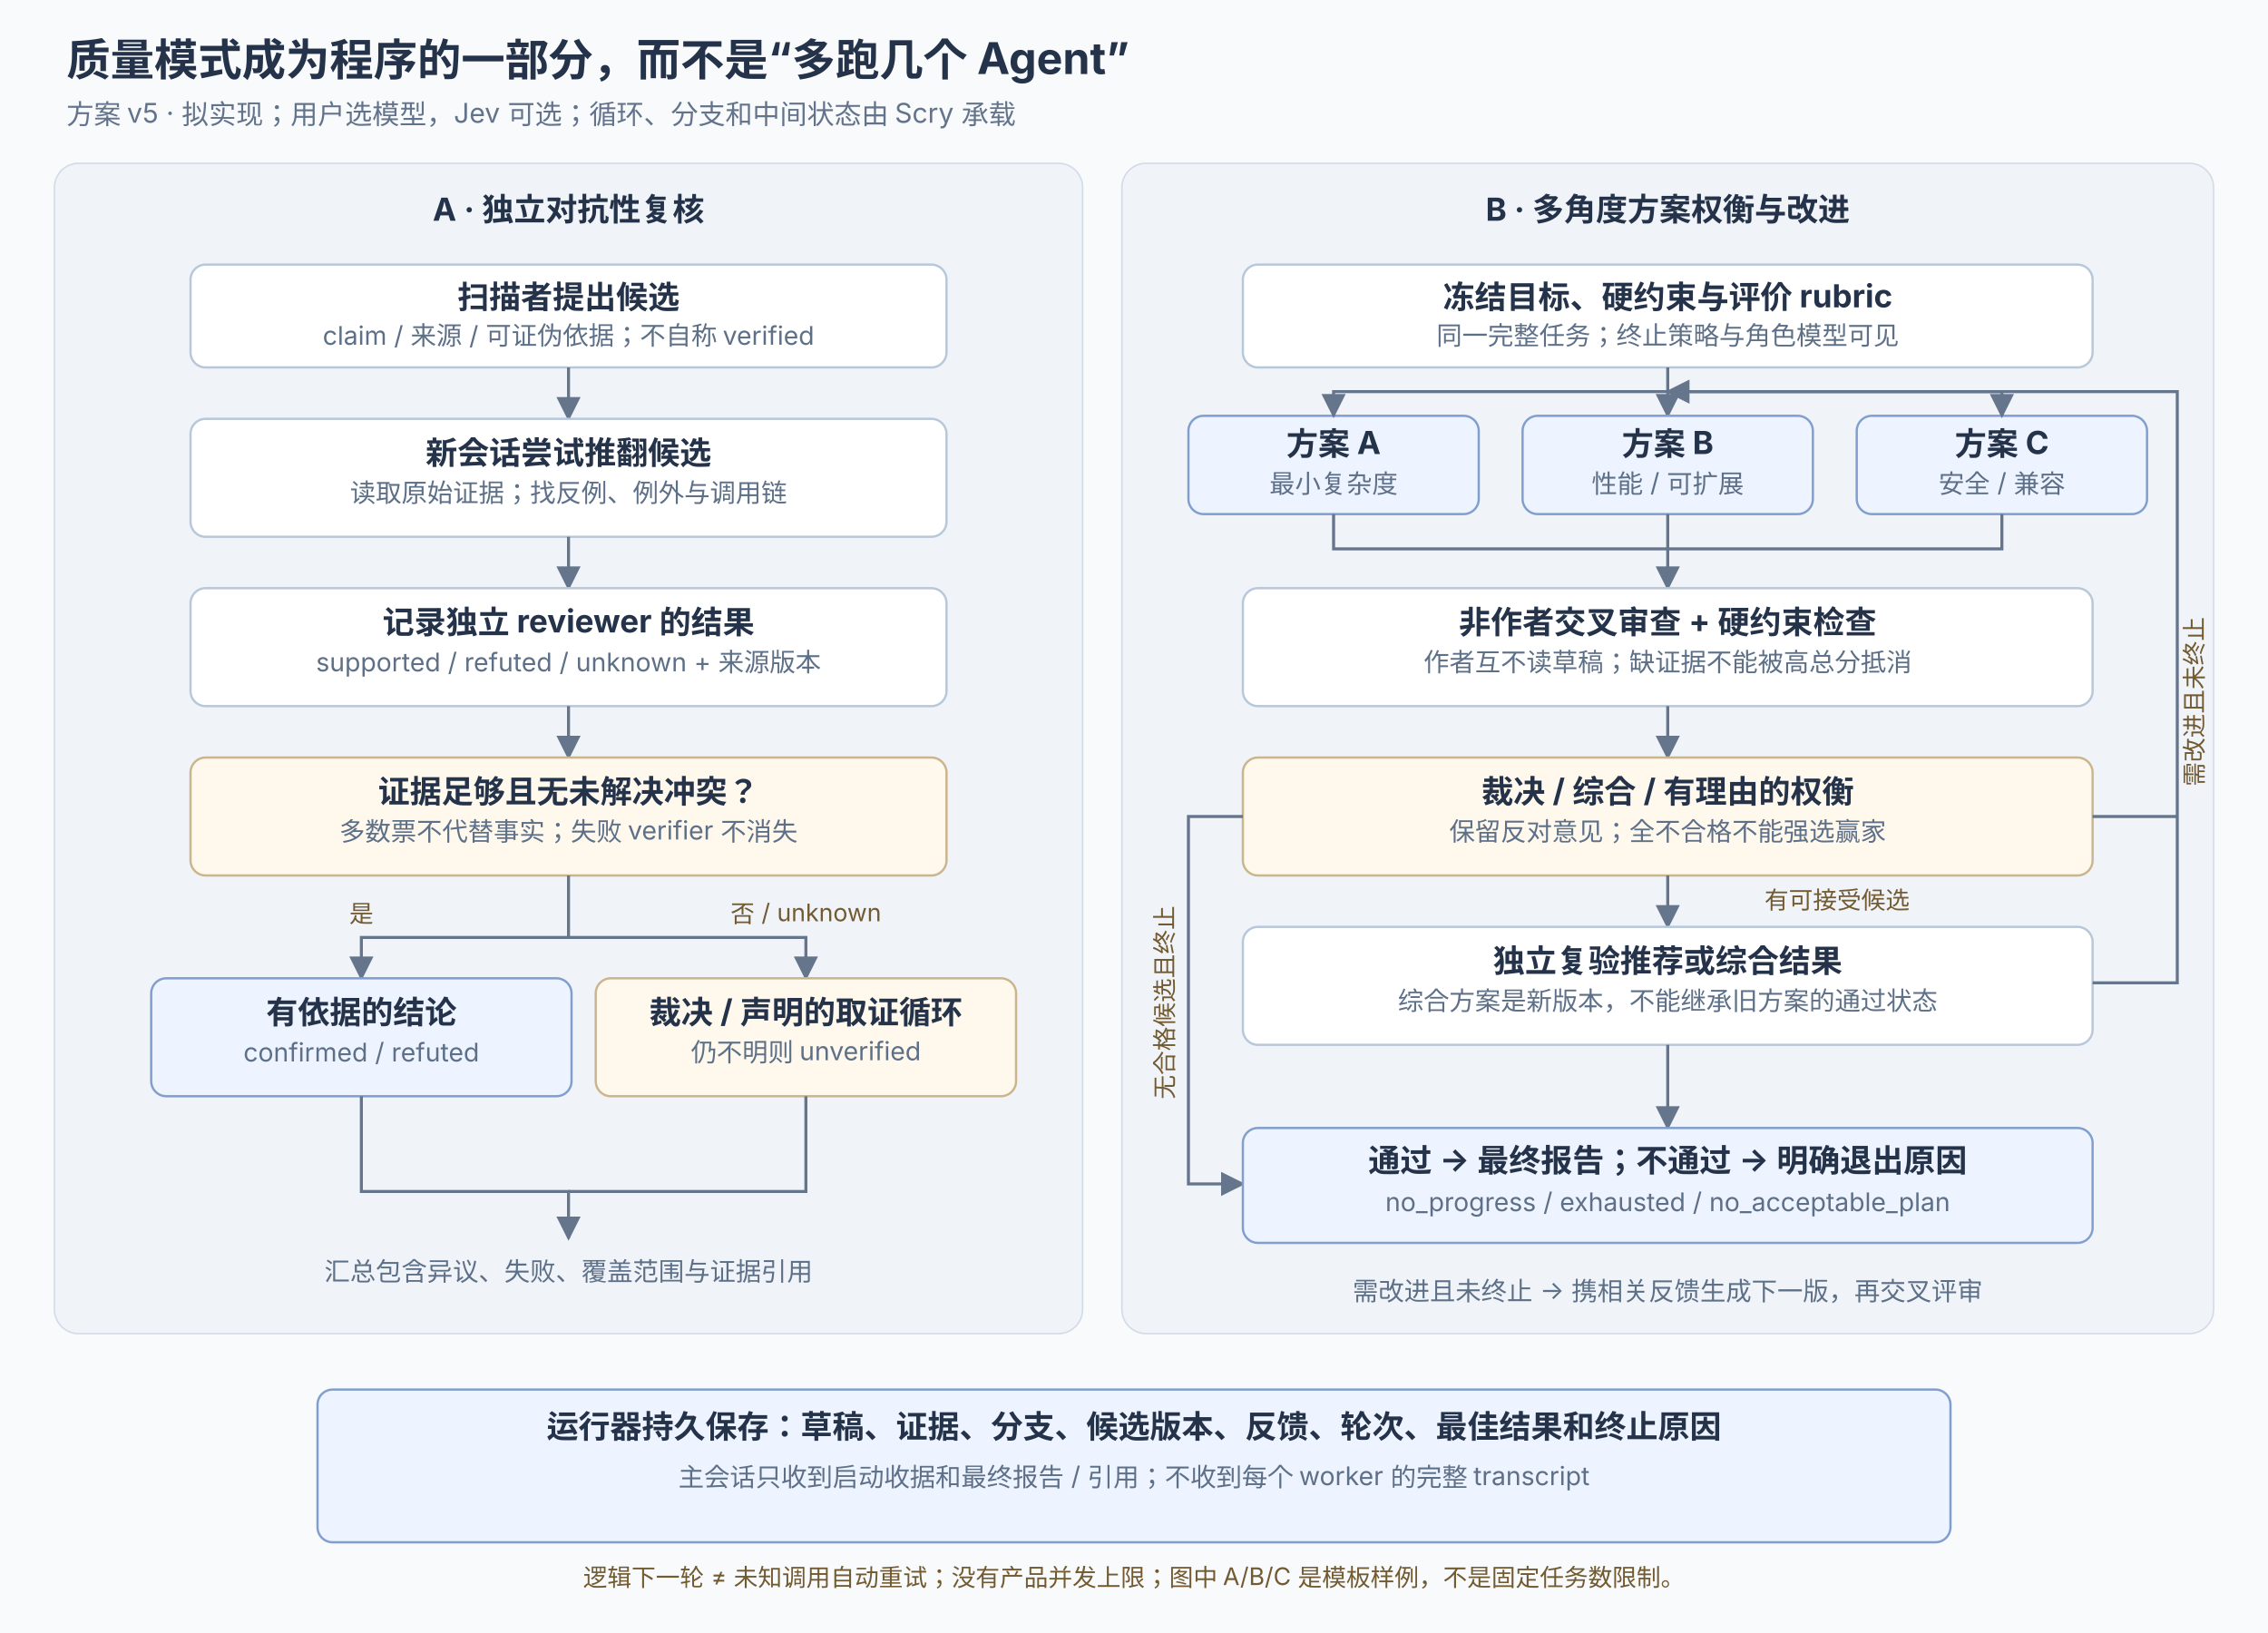
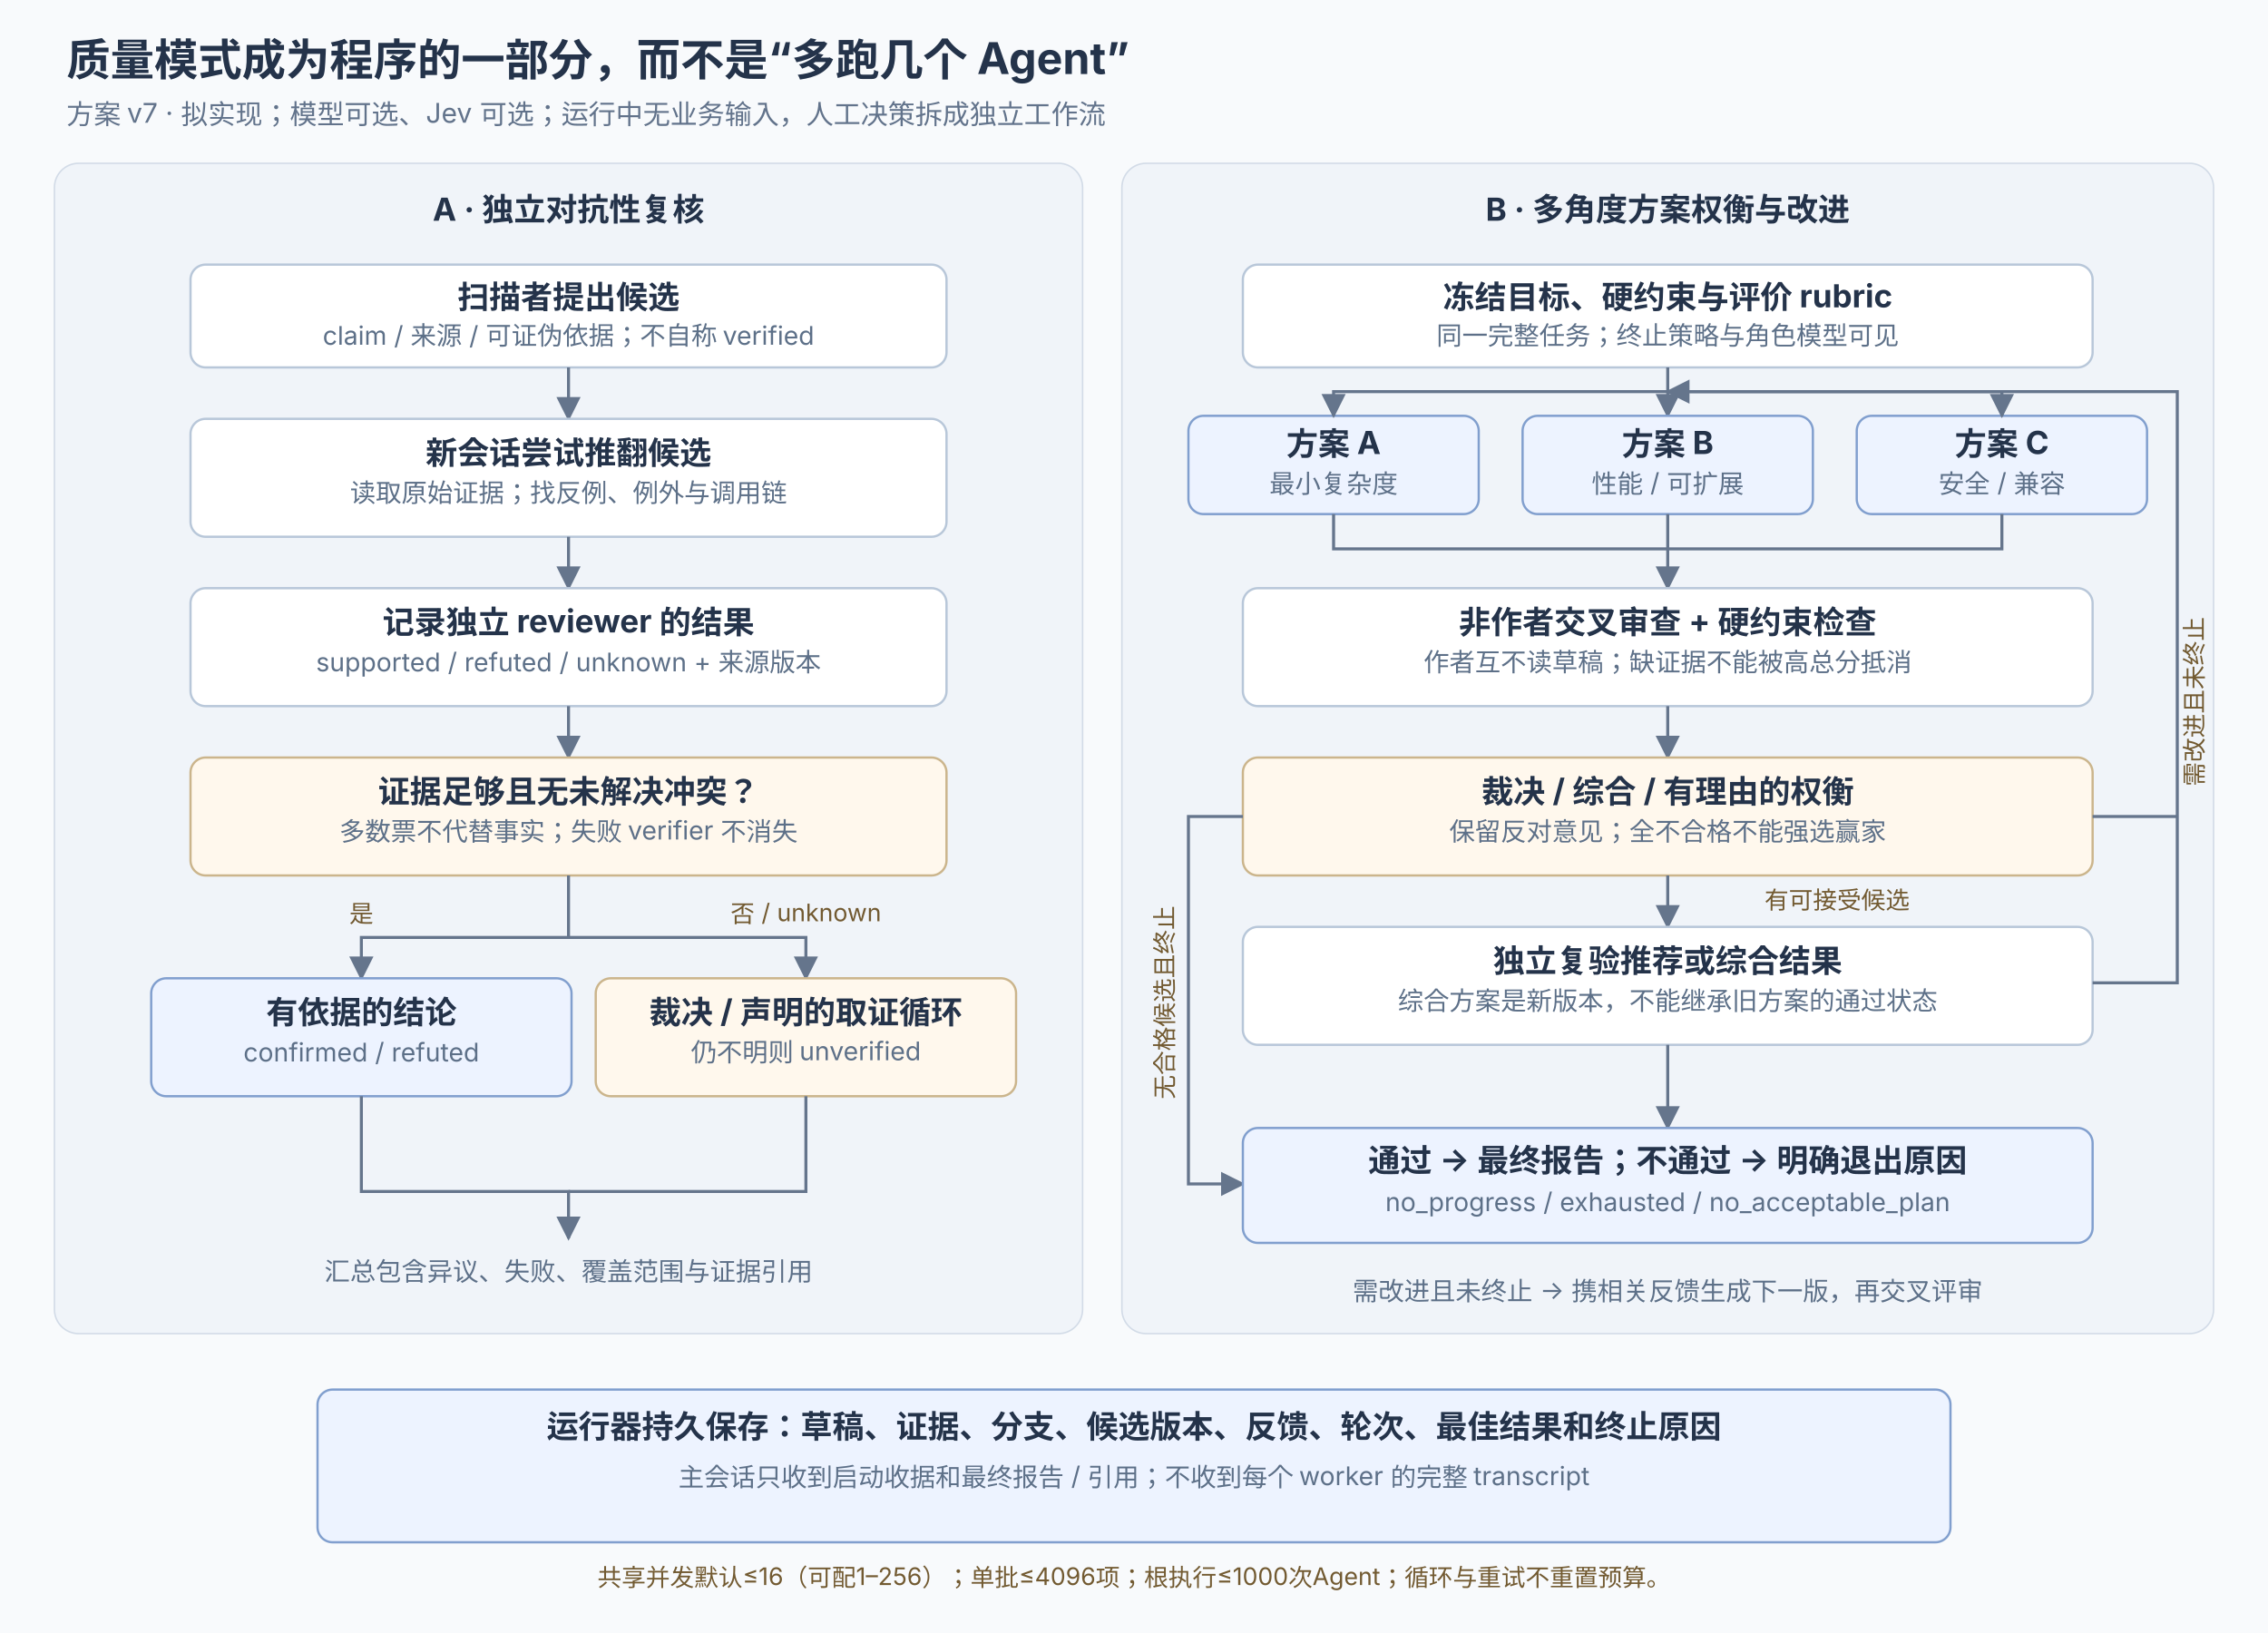
<svg xmlns="http://www.w3.org/2000/svg" width="100%" height="100%" viewBox="0 0 1500 1080" role="img" aria-labelledby="title desc">
  <defs>
    <marker id="arrow" viewBox="0 0 10 10" refX="9" refY="5" markerWidth="8" markerHeight="8" orient="auto">
      <path d="M0 0 L10 5 L0 10 Z" fill="#65758c" />
    </marker>
    <style>
      text { font-family: -apple-system, BlinkMacSystemFont, 'PingFang SC', 'Microsoft YaHei', sans-serif; fill: #24334a; }
      .title { font-size: 29px; font-weight: 700; }
      .subtitle { font-size: 18px; fill: #62738b; }
      .panel { fill: #f0f4f9; stroke: #d2dbe7; rx: 16; }
      .node { fill: #fff; stroke: #b8c7d9; stroke-width: 1.5; rx: 10; }
      .accent { fill: #edf3ff; stroke: #819fce; }
      .decision { fill: #fff8ed; stroke: #cbb58c; }
      .heading { font-size: 21px; font-weight: 650; text-anchor: middle; }
      .detail { font-size: 17px; fill: #5d7088; text-anchor: middle; }
      .edge { fill: none; stroke: #65758c; stroke-width: 2; marker-end: url(#arrow); }
      .label { font-size: 16px; fill: #725a31; text-anchor: middle; }
    </style>
  </defs>
  <rect width="1500" height="1080" fill="#f8fafc" />
  <text x="44" y="50" class="title">质量模式成为程序的一部分，而不是“多跑几个 Agent”</text>
-   <text x="44" y="82" class="subtitle">方案 v5 · 拟实现；用户选模型，Jev 可选；循环、分支和中间状态由 Scry 承载</text>
+   <text x="44" y="82" class="subtitle">方案 v7 · 拟实现；模型可选、Jev 可选；运行中无业务输入，人工决策拆成独立工作流</text>
  <rect x="36" y="108" width="680" height="774" class="panel" />
  <rect x="742" y="108" width="722" height="774" class="panel" />
  <text x="376" y="146" class="heading">A · 独立对抗性复核</text>
  <text x="1103" y="146" class="heading">B · 多角度方案权衡与改进</text>
  <rect x="126" y="175" width="500" height="68" class="node" />
  <text x="376" y="204" class="heading">扫描者提出候选</text>
  <text x="376" y="228" class="detail">claim / 来源 / 可证伪依据；不自称 verified</text>
  <path d="M376 243 V277" class="edge" />
  <rect x="126" y="277" width="500" height="78" class="node" />
  <text x="376" y="307" class="heading">新会话尝试推翻候选</text>
  <text x="376" y="332" class="detail">读取原始证据；找反例、例外与调用链</text>
  <path d="M376 355 V389" class="edge" />
  <rect x="126" y="389" width="500" height="78" class="node" />
  <text x="376" y="419" class="heading">记录独立 reviewer 的结果</text>
  <text x="376" y="444" class="detail">supported / refuted / unknown + 来源版本</text>
  <path d="M376 467 V501" class="edge" />
  <rect x="126" y="501" width="500" height="78" class="node decision" />
  <text x="376" y="531" class="heading">证据足够且无未解决冲突？</text>
  <text x="376" y="556" class="detail">多数票不代替事实；失败 verifier 不消失</text>
  <path d="M376 579 V620 H239 V647" class="edge" />
  <path d="M376 620 H533 V647" class="edge" />
  <text x="239" y="610" class="label">是</text>
  <text x="533" y="610" class="label">否 / unknown</text>
  <rect x="100" y="647" width="278" height="78" class="node accent" />
  <text x="239" y="677" class="heading">有依据的结论</text>
  <text x="239" y="702" class="detail">confirmed / refuted</text>
  <rect x="394" y="647" width="278" height="78" class="node decision" />
  <text x="533" y="677" class="heading">裁决 / 声明的取证循环</text>
  <text x="533" y="702" class="detail">仍不明则 unverified</text>
  <path d="M239 725 V788 H376 V819" class="edge" />
  <path d="M533 725 V788 H376" fill="none" stroke="#65758c" stroke-width="2" />
  <text x="376" y="847" class="detail">汇总包含异议、失败、覆盖范围与证据引用</text>
  <rect x="822" y="175" width="562" height="68" class="node" />
  <text x="1103" y="204" class="heading">冻结目标、硬约束与评价 rubric</text>
  <text x="1103" y="228" class="detail">同一完整任务；终止策略与角色模型可见</text>
  <path d="M1103 243 V275" class="edge" />
  <rect x="786" y="275" width="192" height="65" class="node accent" />
  <rect x="1007" y="275" width="192" height="65" class="node accent" />
  <rect x="1228" y="275" width="192" height="65" class="node accent" />
  <text x="882" y="301" class="heading">方案 A</text>
  <text x="882" y="326" class="detail">最小复杂度</text>
  <text x="1103" y="301" class="heading">方案 B</text>
  <text x="1103" y="326" class="detail">性能 / 可扩展</text>
  <text x="1324" y="301" class="heading">方案 C</text>
  <text x="1324" y="326" class="detail">安全 / 兼容</text>
  <path d="M1103 259 H882 V275" class="edge" />
  <path d="M1103 259 H1324 V275" class="edge" />
  <path d="M882 340 V363 H1103 V389" class="edge" />
  <path d="M1324 340 V363 H1103" fill="none" stroke="#65758c" stroke-width="2" />
  <path d="M1103 340 V363" fill="none" stroke="#65758c" stroke-width="2" />
  <rect x="822" y="389" width="562" height="78" class="node" />
  <text x="1103" y="419" class="heading">非作者交叉审查 + 硬约束检查</text>
  <text x="1103" y="444" class="detail">作者互不读草稿；缺证据不能被高总分抵消</text>
  <path d="M1103 467 V501" class="edge" />
  <rect x="822" y="501" width="562" height="78" class="node decision" />
  <text x="1103" y="531" class="heading">裁决 / 综合 / 有理由的权衡</text>
  <text x="1103" y="556" class="detail">保留反对意见；全不合格不能强选赢家</text>
  <path d="M1103 579 V613" class="edge" />
  <text x="1215" y="601" class="label">有可接受候选</text>
  <path d="M822 540 H786 V783 H822" class="edge" />
  <text x="776" y="663" class="label" transform="rotate(-90 776 663)">无合格候选且终止</text>
  <path d="M1384 540 H1440" fill="none" stroke="#65758c" stroke-width="2" />
  <rect x="822" y="613" width="562" height="78" class="node" />
  <text x="1103" y="643" class="heading">独立复验推荐或综合结果</text>
  <text x="1103" y="668" class="detail">综合方案是新版本，不能继承旧方案的通过状态</text>
  <path d="M1103 691 V746" class="edge" />
  <rect x="822" y="746" width="562" height="76" class="node accent" />
  <text x="1103" y="775" class="heading">通过 → 最终报告；不通过 → 明确退出原因</text>
  <text x="1103" y="801" class="detail">no_progress / exhausted / no_acceptable_plan</text>
  <path d="M1384 650 H1440 V259 H1103" class="edge" />
  <text x="1457" y="464" class="label" transform="rotate(-90 1457 464)">需改进且未终止</text>
  <text x="1103" y="860" class="detail">需改进且未终止 → 携相关反馈生成下一版，再交叉评审</text>
  <rect x="210" y="919" width="1080" height="101" class="node accent" />
  <text x="750" y="951" class="heading">运行器持久保存：草稿、证据、分支、候选版本、反馈、轮次、最佳结果和终止原因</text>
  <text x="750" y="983" class="detail">主会话只收到启动收据和最终报告 / 引用；不收到每个 worker 的完整 transcript</text>
-   <text x="750" y="1049" class="label">逻辑下一轮 ≠ 未知调用自动重试；没有产品并发上限；图中 A/B/C 是模板样例，不是固定任务数限制。</text>
+   <text x="750" y="1049" class="label">共享并发默认≤16（可配1–256）；单批≤4096项；根执行≤1000次Agent；循环与重试不重置预算。</text>
</svg>
